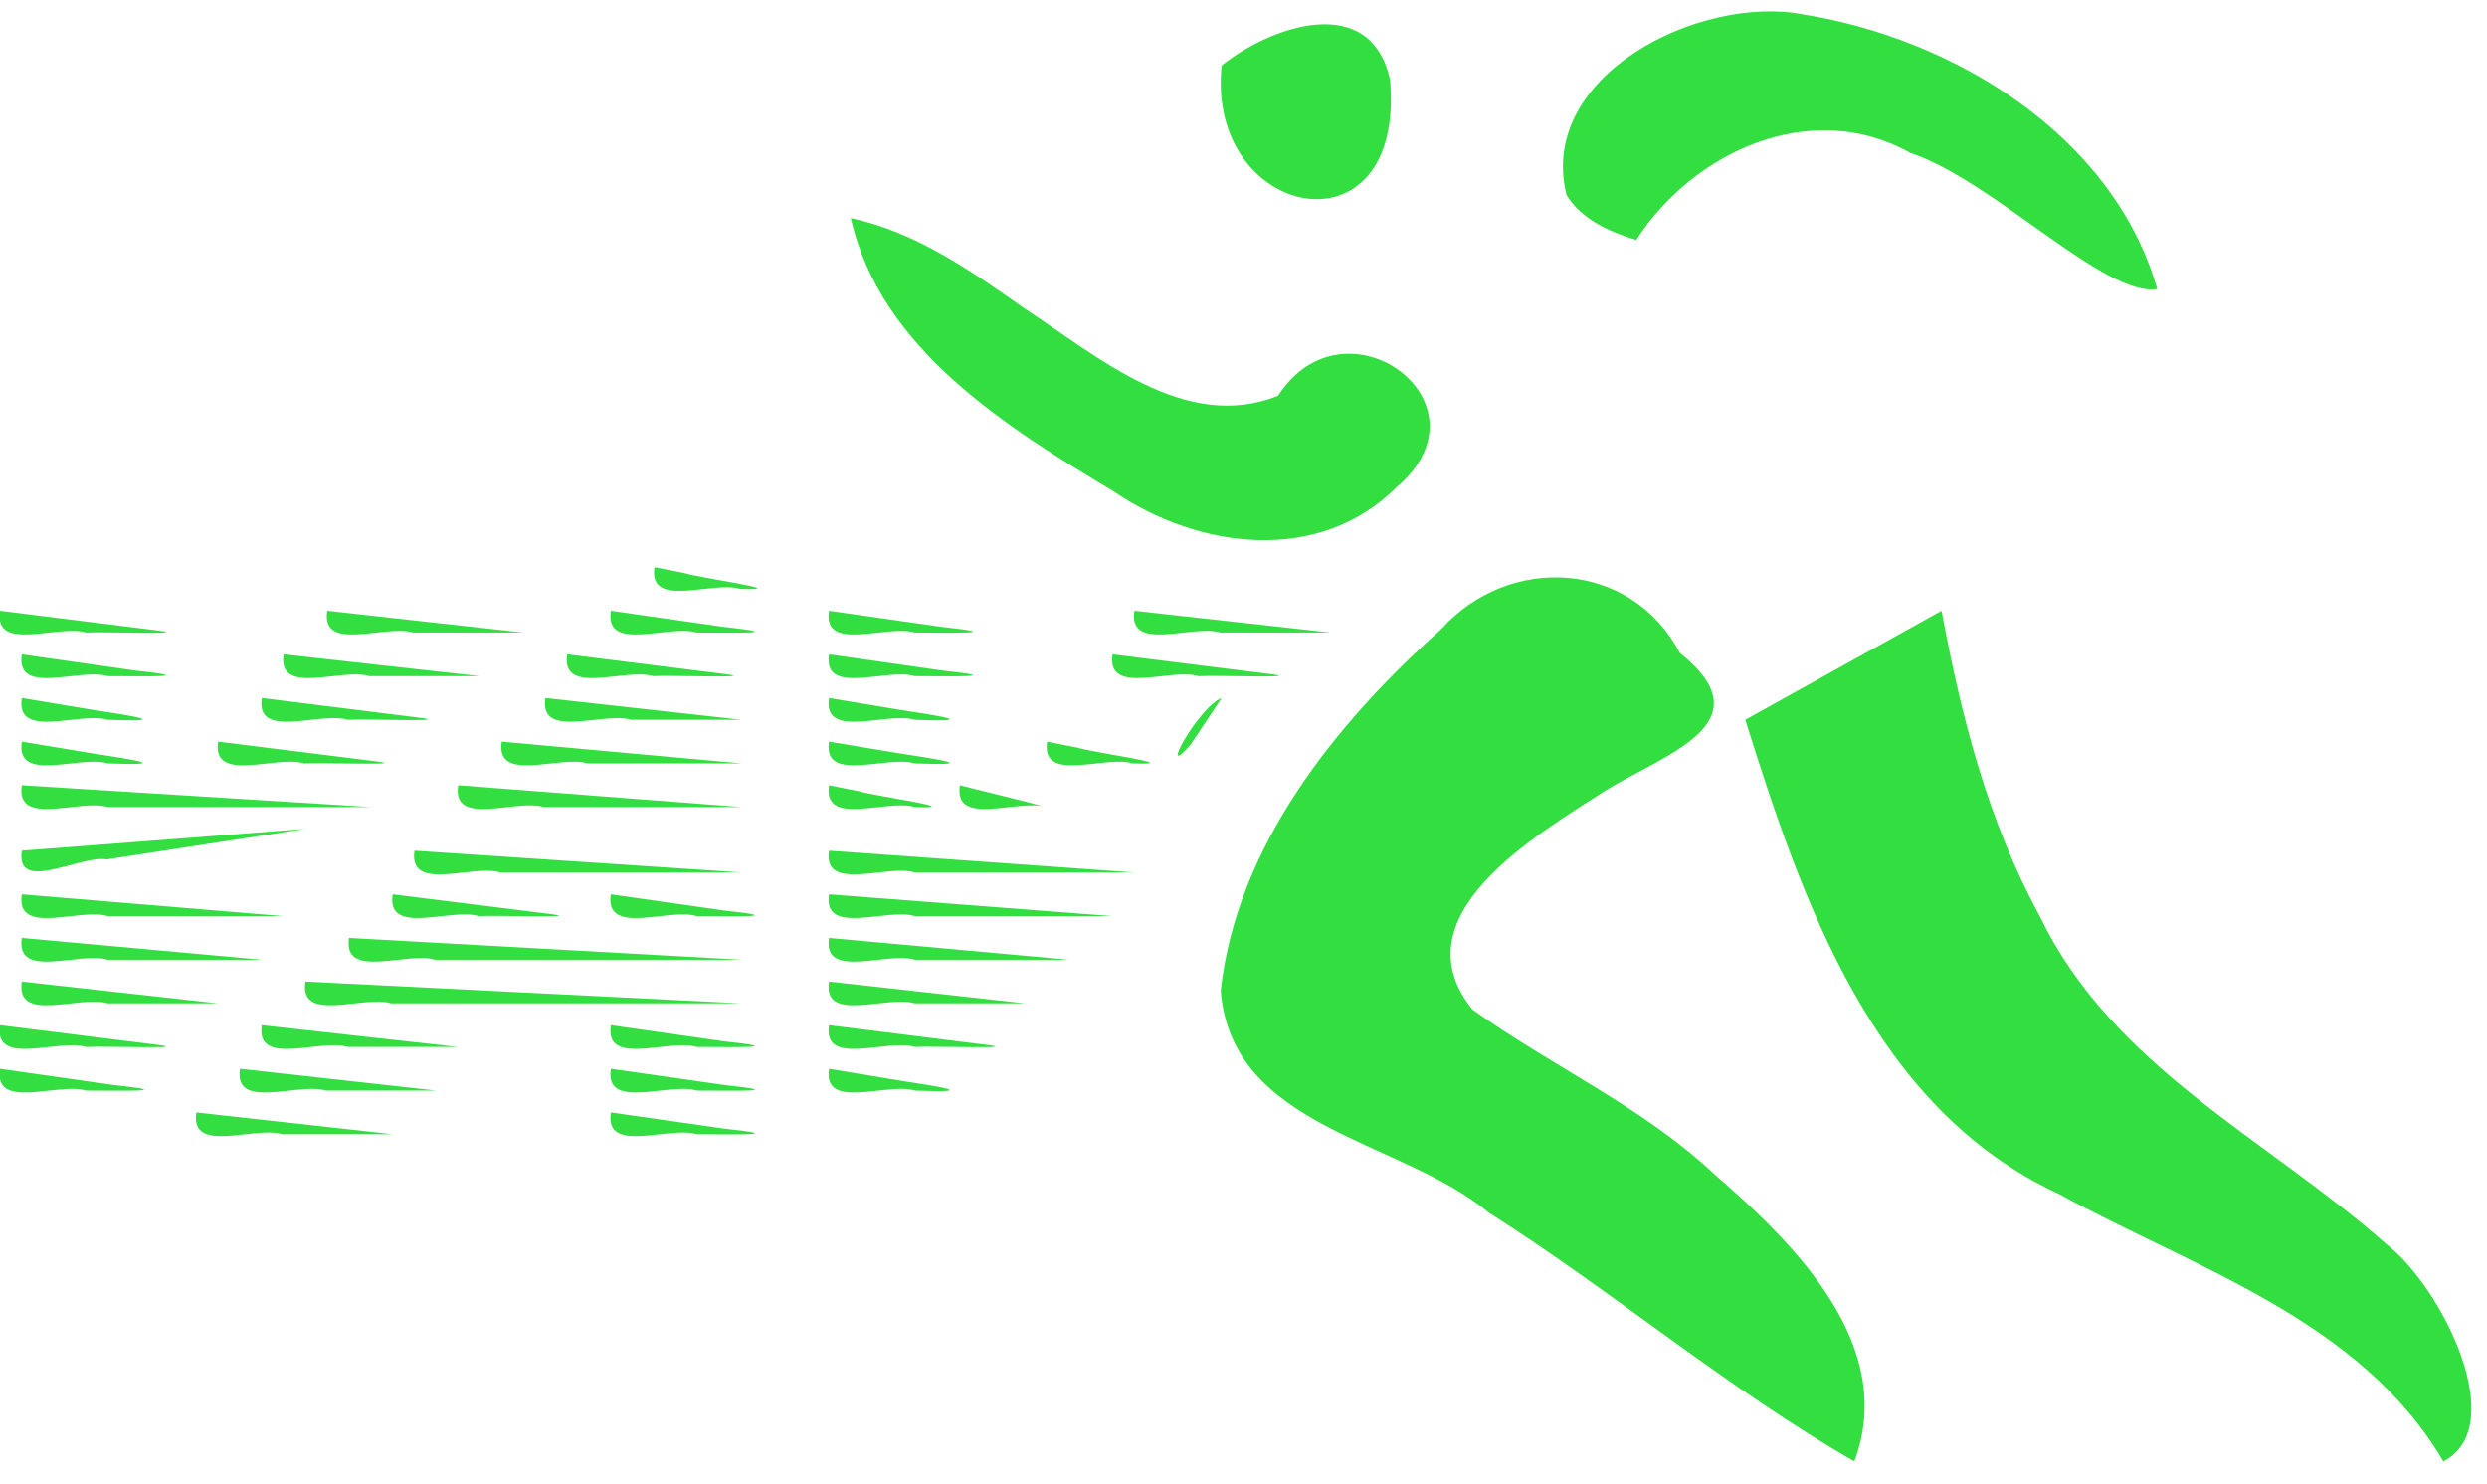
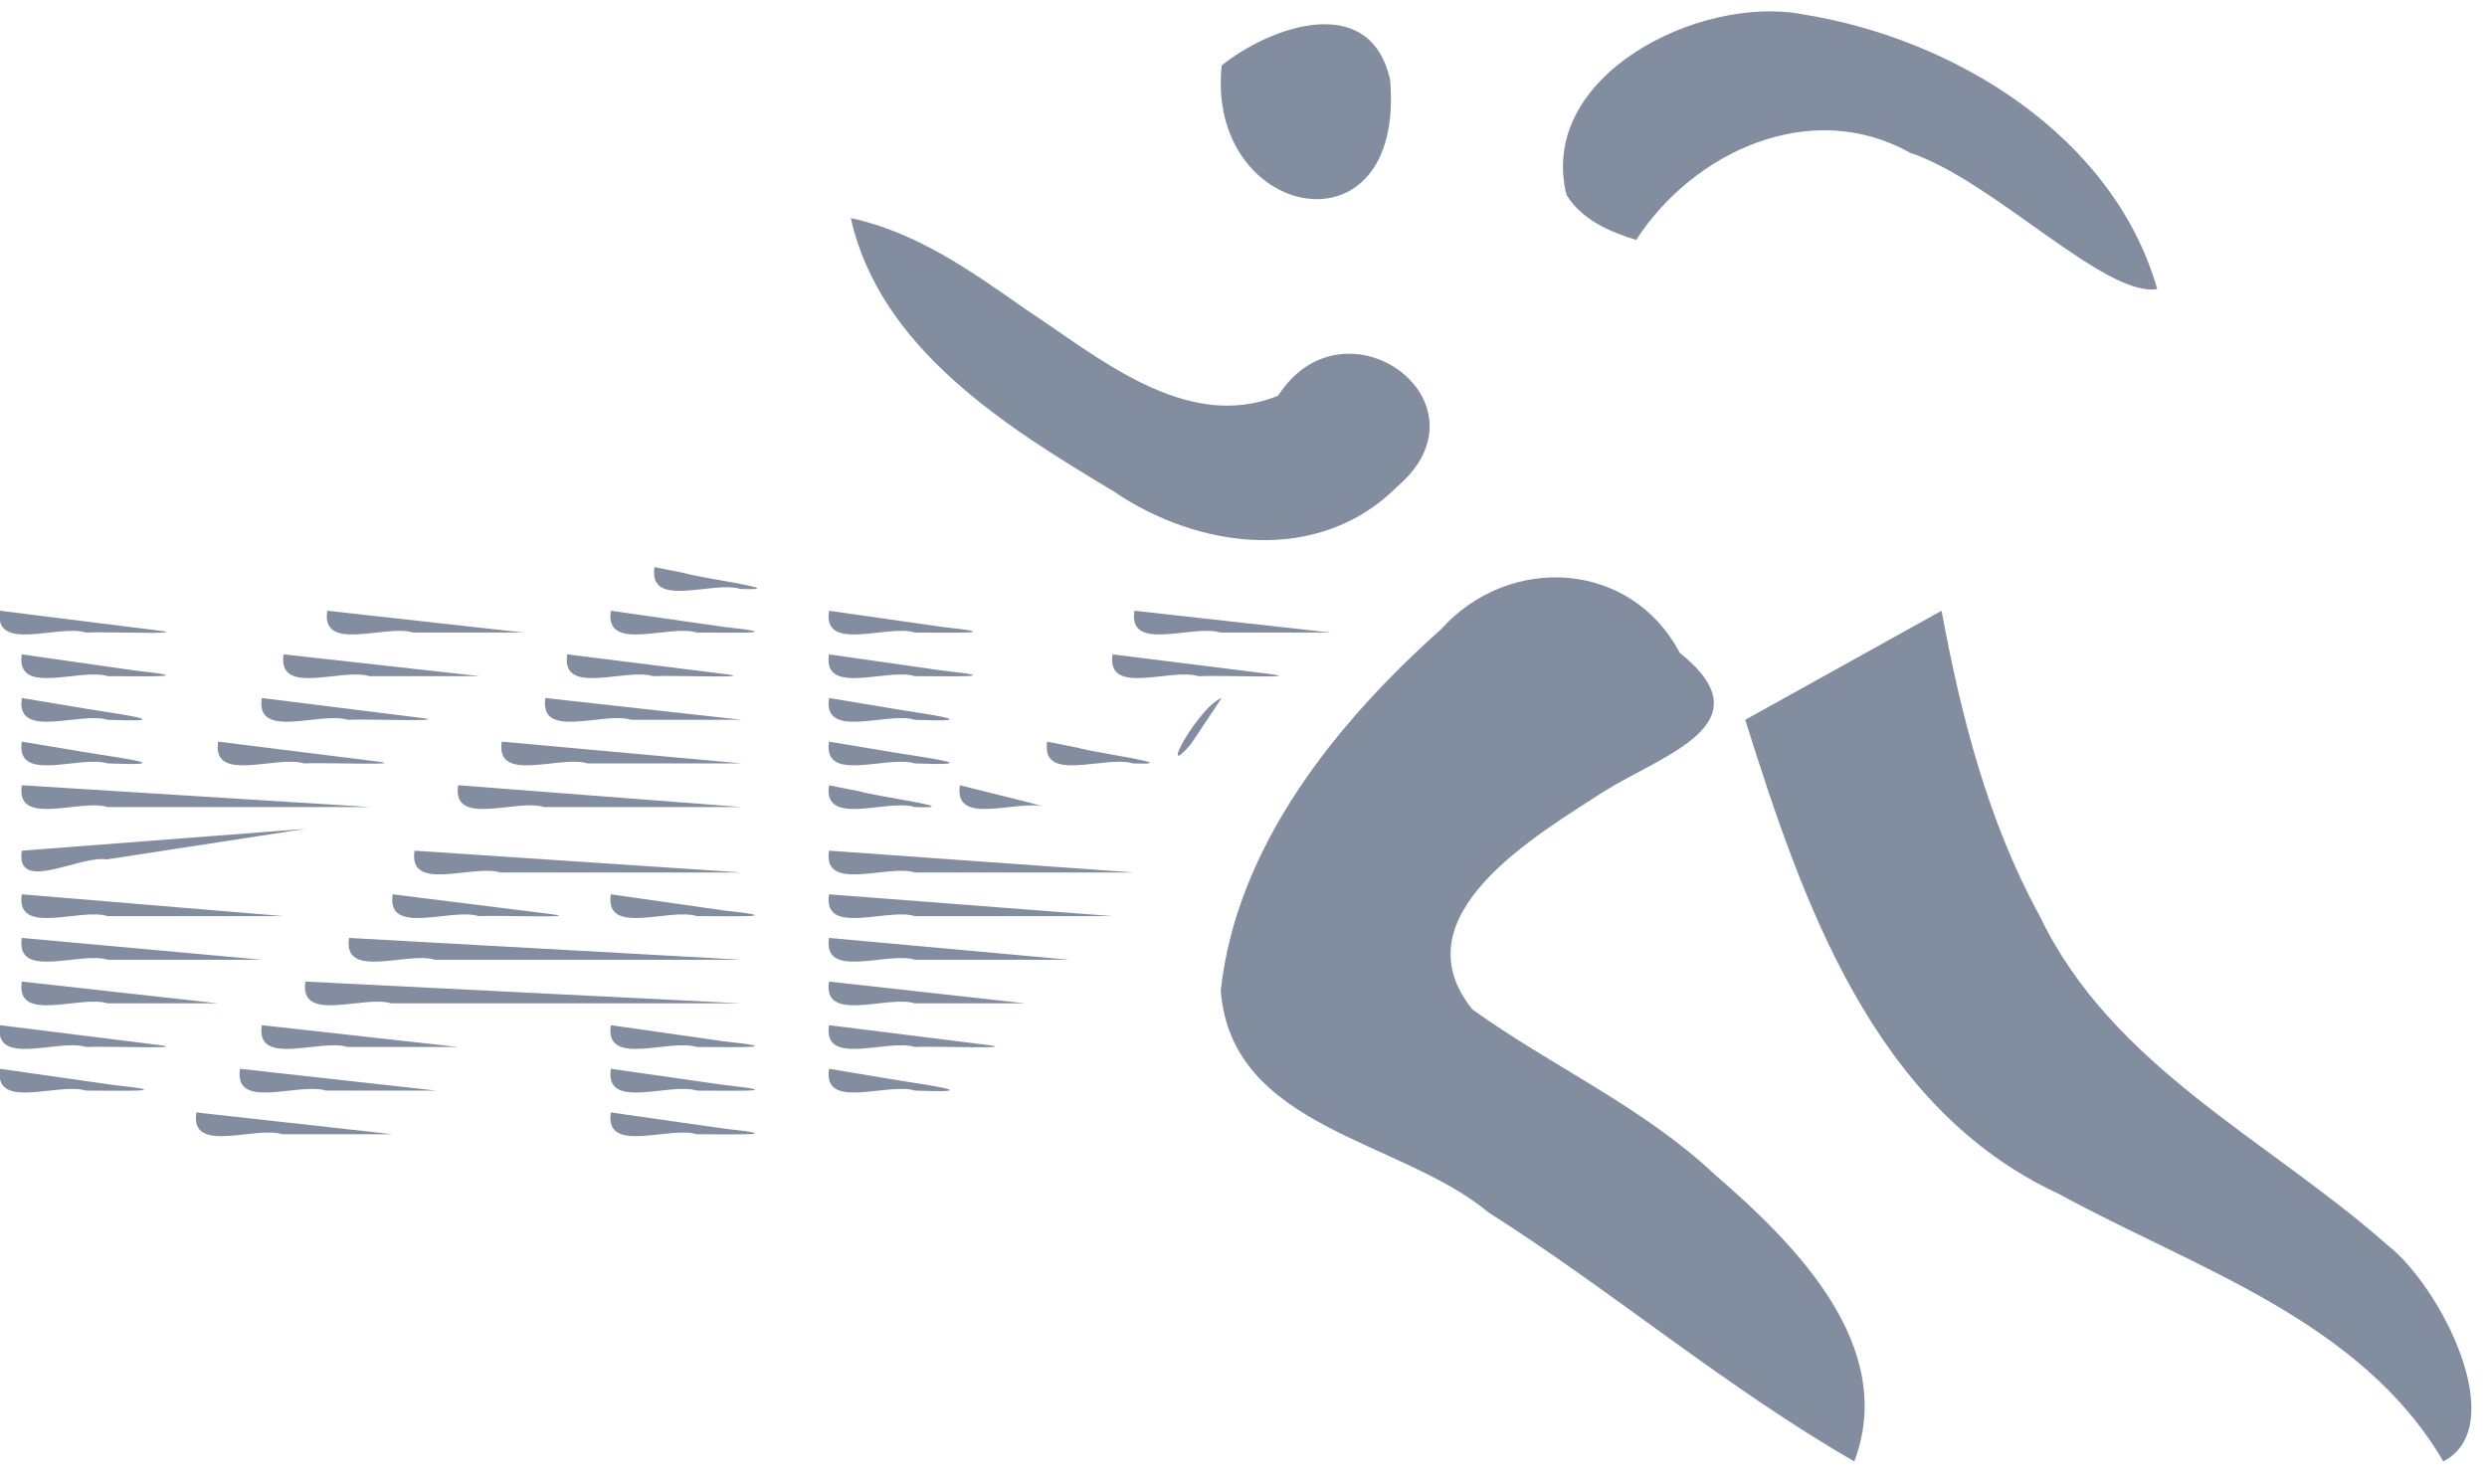
<svg xmlns="http://www.w3.org/2000/svg" version="1.1" id="svg1" width="152" height="90.667" viewBox="0 0 152 90.667">
  <defs id="defs1" />
  <g id="g1">
-     <path style="fill:#33df40;stroke:none;fill-opacity:1" d="m 100,14.667 c 3.51,-5.426 10.707,-8.713 16.739,-5.328 5.083,1.685 11.908,8.853 15.107,8.33 C 129.149,8.266 119.389,2.334 110.154,0.87 103.849,-0.322 93.923,4.641 95.743,11.919 96.668,13.423 98.379,14.171 100,14.667 Z M 74.667,4 C 73.67,13.437 85.907,15.93 84.96,4.877 83.743,-0.57 77.64,1.616 74.667,4 Z M 52,13.333 c 1.782,7.98 9.516,12.78 16.072,16.708 5.16,3.519 12.535,4.5 17.303,-0.279 C 91.43,24.622 82.209,17.852 78.114,24.188 72.47,26.475 67.088,21.791 62.61,18.853 59.35,16.559 55.97,14.175 52,13.333 Z M 40,34.667 c -0.402,2.596 3.584,0.805 5.25,1.333 3.327,0.121 -2.377,-0.652 -3.389,-0.961 z m 73.333,54.667 C 115.982,82.291 109.723,76.049 104.855,71.845 100.444,67.67 94.852,65.196 89.99,61.705 85.379,55.976 93.875,51.072 98.097,48.339 101.725,46.097 108.042,44.209 102.663,39.904 99.669,34.235 92.233,33.836 88.07,38.47 81.647,44.203 75.565,51.739 74.608,60.563 c 0.675,8.442 10.991,9.066 16.37,13.553 7.615,4.833 14.526,10.713 22.356,15.218 z M 0,37.333 c -0.402,2.596 3.584,0.805 5.25,1.333 1.096,-0.066 6.64,0.145 4.374,-0.13 z m 20,0 c -0.402,2.596 3.584,0.805 5.25,1.333 H 32 Z m 17.333,0 c -0.402,2.596 3.584,0.805 5.25,1.333 2.159,-0.001 5.822,0.104 1.658,-0.346 z m 13.333,0 c -0.402,2.596 3.584,0.805 5.25,1.333 2.159,-0.001 5.822,0.104 1.658,-0.346 z m 18.667,0 c -0.402,2.596 3.584,0.805 5.25,1.333 h 6.75 z m 37.333,6.667 c 3.477,11.076 7.815,23.73 19.17,28.983 8.319,4.558 18.42,7.692 23.496,16.35 4.136,-2.142 -0.086,-10.635 -3.447,-13.253 -7.284,-6.434 -16.809,-10.885 -21.214,-20.071 -3.167,-5.779 -4.818,-12.236 -6.006,-18.676 z m -105.333,-4 c -0.402,2.596 3.584,0.805 5.25,1.333 2.159,-0.001 5.822,0.104 1.658,-0.346 z m 16,0 c -0.402,2.596 3.584,0.805 5.25,1.333 h 6.75 z m 17.333,0 c -0.402,2.596 3.584,0.805 5.25,1.333 1.096,-0.066 6.64,0.145 4.374,-0.13 z m 16,0 c -0.402,2.596 3.584,0.805 5.25,1.333 2.159,-0.001 5.822,0.104 1.658,-0.346 z m 17.333,0 c -0.402,2.596 3.584,0.805 5.25,1.333 1.096,-0.066 6.64,0.145 4.374,-0.13 z M 1.333,42.667 c -0.402,2.596 3.584,0.805 5.25,1.333 4.061,0.154 1.524,-0.238 -1.048,-0.633 z m 14.667,0 c -0.402,2.596 3.584,0.805 5.25,1.333 1.096,-0.066 6.64,0.145 4.374,-0.13 z m 17.333,0 c -0.402,2.596 3.584,0.805 5.25,1.333 h 6.75 z m 17.333,0 c -0.402,2.596 3.584,0.805 5.25,1.333 4.061,0.154 1.524,-0.238 -1.048,-0.633 z m 15.556,0.444 c 0.694,0.347 1.593,0.797 0,0 z m 8.444,-0.444 c -1.411,0.526 -4.005,5.273 -1.89,2.835 z M 1.333,45.333 c -0.402,2.596 3.584,0.805 5.25,1.333 4.061,0.154 1.524,-0.238 -1.048,-0.633 z m 12,0 c -0.402,2.596 3.584,0.805 5.25,1.333 1.096,-0.066 6.64,0.145 4.374,-0.13 z m 17.333,0 c -0.402,2.596 3.584,0.805 5.25,1.333 h 9.416 z m 20,0 c -0.402,2.596 3.584,0.805 5.25,1.333 4.061,0.154 1.524,-0.238 -1.048,-0.633 z m 13.333,0 c -0.402,2.596 3.584,0.805 5.25,1.333 3.327,0.121 -2.377,-0.652 -3.389,-0.961 z M 1.333,48 c -0.402,2.596 3.584,0.805 5.25,1.333 H 22.667 Z m 26.667,0 c -0.402,2.596 3.584,0.805 5.25,1.333 h 12.083 z m 22.667,0 c -0.402,2.596 3.584,0.805 5.25,1.333 3.327,0.121 -2.377,-0.652 -3.389,-0.961 z m 8,0 c -0.402,2.596 3.584,0.805 5.25,1.333 -1.421,-0.403 -3.556,-0.897 -5.25,-1.333 z m 11.556,0.444 c 0.694,0.347 1.593,0.797 0,0 z M 18.667,50.667 1.333,52 c -0.397,2.658 3.542,0.26 5.189,0.535 z m 6.667,1.333 c -0.402,2.596 3.584,0.805 5.25,1.333 h 14.75 z m 25.333,0 c -0.402,2.596 3.584,0.805 5.25,1.333 H 69.333 Z M 1.333,54.667 c -0.402,2.596 3.584,0.805 5.25,1.333 H 17.333 Z m 22.667,0 c -0.402,2.596 3.584,0.805 5.25,1.333 1.096,-0.066 6.64,0.145 4.374,-0.13 z m 13.333,0 c -0.402,2.596 3.584,0.805 5.25,1.333 2.159,-0.001 5.822,0.104 1.658,-0.346 z m 13.333,0 c -0.402,2.596 3.584,0.805 5.25,1.333 H 68 Z M 1.333,57.333 c -0.402,2.596 3.584,0.805 5.25,1.333 H 16 Z m 20,0 c -0.402,2.596 3.584,0.805 5.25,1.333 h 18.75 z m 29.333,0 c -0.402,2.596 3.584,0.805 5.25,1.333 h 9.416 z M 1.333,60 c -0.402,2.596 3.584,0.805 5.25,1.333 h 6.75 z m 17.333,0 c -0.402,2.596 3.584,0.805 5.25,1.333 h 21.416 z m 32,0 c -0.402,2.596 3.584,0.805 5.25,1.333 h 6.75 z M 0,62.667 c -0.402,2.596 3.584,0.805 5.25,1.333 1.096,-0.066 6.64,0.145 4.374,-0.13 z m 16,0 c -0.402,2.596 3.584,0.805 5.25,1.333 H 28 Z m 21.333,0 c -0.402,2.596 3.584,0.805 5.25,1.333 2.159,-0.001 5.822,0.104 1.658,-0.346 z m 13.333,0 c -0.402,2.596 3.584,0.805 5.25,1.333 1.096,-0.066 6.64,0.145 4.374,-0.13 z M 0,65.333 c -0.402,2.596 3.584,0.805 5.25,1.333 2.159,-0.001 5.822,0.104 1.658,-0.346 z m 14.667,0 c -0.402,2.596 3.584,0.805 5.25,1.333 h 6.75 z m 22.667,0 c -0.402,2.596 3.584,0.805 5.25,1.333 2.159,-0.001 5.822,0.104 1.658,-0.346 z m 13.333,0 c -0.402,2.596 3.584,0.805 5.25,1.333 4.061,0.154 1.524,-0.238 -1.048,-0.633 z M 12,68 c -0.402,2.596 3.584,0.805 5.25,1.333 H 24 Z m 25.333,0 c -0.402,2.596 3.584,0.805 5.25,1.333 2.159,-0.001 5.822,0.104 1.658,-0.346 z" id="path1" />
+     <path style="fill:#838da0;stroke:none;fill-opacity:1" d="m 100,14.667 c 3.51,-5.426 10.707,-8.713 16.739,-5.328 5.083,1.685 11.908,8.853 15.107,8.33 C 129.149,8.266 119.389,2.334 110.154,0.87 103.849,-0.322 93.923,4.641 95.743,11.919 96.668,13.423 98.379,14.171 100,14.667 Z M 74.667,4 C 73.67,13.437 85.907,15.93 84.96,4.877 83.743,-0.57 77.64,1.616 74.667,4 Z M 52,13.333 c 1.782,7.98 9.516,12.78 16.072,16.708 5.16,3.519 12.535,4.5 17.303,-0.279 C 91.43,24.622 82.209,17.852 78.114,24.188 72.47,26.475 67.088,21.791 62.61,18.853 59.35,16.559 55.97,14.175 52,13.333 Z M 40,34.667 c -0.402,2.596 3.584,0.805 5.25,1.333 3.327,0.121 -2.377,-0.652 -3.389,-0.961 z m 73.333,54.667 C 115.982,82.291 109.723,76.049 104.855,71.845 100.444,67.67 94.852,65.196 89.99,61.705 85.379,55.976 93.875,51.072 98.097,48.339 101.725,46.097 108.042,44.209 102.663,39.904 99.669,34.235 92.233,33.836 88.07,38.47 81.647,44.203 75.565,51.739 74.608,60.563 c 0.675,8.442 10.991,9.066 16.37,13.553 7.615,4.833 14.526,10.713 22.356,15.218 z M 0,37.333 c -0.402,2.596 3.584,0.805 5.25,1.333 1.096,-0.066 6.64,0.145 4.374,-0.13 z m 20,0 c -0.402,2.596 3.584,0.805 5.25,1.333 H 32 Z m 17.333,0 c -0.402,2.596 3.584,0.805 5.25,1.333 2.159,-0.001 5.822,0.104 1.658,-0.346 z m 13.333,0 c -0.402,2.596 3.584,0.805 5.25,1.333 2.159,-0.001 5.822,0.104 1.658,-0.346 z m 18.667,0 c -0.402,2.596 3.584,0.805 5.25,1.333 h 6.75 z m 37.333,6.667 c 3.477,11.076 7.815,23.73 19.17,28.983 8.319,4.558 18.42,7.692 23.496,16.35 4.136,-2.142 -0.086,-10.635 -3.447,-13.253 -7.284,-6.434 -16.809,-10.885 -21.214,-20.071 -3.167,-5.779 -4.818,-12.236 -6.006,-18.676 z m -105.333,-4 c -0.402,2.596 3.584,0.805 5.25,1.333 2.159,-0.001 5.822,0.104 1.658,-0.346 z m 16,0 c -0.402,2.596 3.584,0.805 5.25,1.333 h 6.75 z m 17.333,0 c -0.402,2.596 3.584,0.805 5.25,1.333 1.096,-0.066 6.64,0.145 4.374,-0.13 z m 16,0 c -0.402,2.596 3.584,0.805 5.25,1.333 2.159,-0.001 5.822,0.104 1.658,-0.346 z m 17.333,0 c -0.402,2.596 3.584,0.805 5.25,1.333 1.096,-0.066 6.64,0.145 4.374,-0.13 z M 1.333,42.667 c -0.402,2.596 3.584,0.805 5.25,1.333 4.061,0.154 1.524,-0.238 -1.048,-0.633 z m 14.667,0 c -0.402,2.596 3.584,0.805 5.25,1.333 1.096,-0.066 6.64,0.145 4.374,-0.13 z m 17.333,0 c -0.402,2.596 3.584,0.805 5.25,1.333 h 6.75 z m 17.333,0 c -0.402,2.596 3.584,0.805 5.25,1.333 4.061,0.154 1.524,-0.238 -1.048,-0.633 z m 15.556,0.444 c 0.694,0.347 1.593,0.797 0,0 z m 8.444,-0.444 c -1.411,0.526 -4.005,5.273 -1.89,2.835 z M 1.333,45.333 c -0.402,2.596 3.584,0.805 5.25,1.333 4.061,0.154 1.524,-0.238 -1.048,-0.633 z m 12,0 c -0.402,2.596 3.584,0.805 5.25,1.333 1.096,-0.066 6.64,0.145 4.374,-0.13 z m 17.333,0 c -0.402,2.596 3.584,0.805 5.25,1.333 h 9.416 z m 20,0 c -0.402,2.596 3.584,0.805 5.25,1.333 4.061,0.154 1.524,-0.238 -1.048,-0.633 z m 13.333,0 c -0.402,2.596 3.584,0.805 5.25,1.333 3.327,0.121 -2.377,-0.652 -3.389,-0.961 z M 1.333,48 c -0.402,2.596 3.584,0.805 5.25,1.333 H 22.667 Z m 26.667,0 c -0.402,2.596 3.584,0.805 5.25,1.333 h 12.083 z m 22.667,0 c -0.402,2.596 3.584,0.805 5.25,1.333 3.327,0.121 -2.377,-0.652 -3.389,-0.961 z m 8,0 c -0.402,2.596 3.584,0.805 5.25,1.333 -1.421,-0.403 -3.556,-0.897 -5.25,-1.333 z m 11.556,0.444 c 0.694,0.347 1.593,0.797 0,0 z M 18.667,50.667 1.333,52 c -0.397,2.658 3.542,0.26 5.189,0.535 z m 6.667,1.333 c -0.402,2.596 3.584,0.805 5.25,1.333 h 14.75 z m 25.333,0 c -0.402,2.596 3.584,0.805 5.25,1.333 H 69.333 Z M 1.333,54.667 c -0.402,2.596 3.584,0.805 5.25,1.333 H 17.333 Z m 22.667,0 c -0.402,2.596 3.584,0.805 5.25,1.333 1.096,-0.066 6.64,0.145 4.374,-0.13 z m 13.333,0 c -0.402,2.596 3.584,0.805 5.25,1.333 2.159,-0.001 5.822,0.104 1.658,-0.346 z m 13.333,0 c -0.402,2.596 3.584,0.805 5.25,1.333 H 68 Z M 1.333,57.333 c -0.402,2.596 3.584,0.805 5.25,1.333 H 16 Z m 20,0 c -0.402,2.596 3.584,0.805 5.25,1.333 h 18.75 z m 29.333,0 c -0.402,2.596 3.584,0.805 5.25,1.333 h 9.416 z M 1.333,60 c -0.402,2.596 3.584,0.805 5.25,1.333 h 6.75 z m 17.333,0 c -0.402,2.596 3.584,0.805 5.25,1.333 h 21.416 z m 32,0 c -0.402,2.596 3.584,0.805 5.25,1.333 h 6.75 z M 0,62.667 c -0.402,2.596 3.584,0.805 5.25,1.333 1.096,-0.066 6.64,0.145 4.374,-0.13 z m 16,0 c -0.402,2.596 3.584,0.805 5.25,1.333 H 28 Z m 21.333,0 c -0.402,2.596 3.584,0.805 5.25,1.333 2.159,-0.001 5.822,0.104 1.658,-0.346 z m 13.333,0 c -0.402,2.596 3.584,0.805 5.25,1.333 1.096,-0.066 6.64,0.145 4.374,-0.13 z M 0,65.333 c -0.402,2.596 3.584,0.805 5.25,1.333 2.159,-0.001 5.822,0.104 1.658,-0.346 z m 14.667,0 c -0.402,2.596 3.584,0.805 5.25,1.333 h 6.75 z m 22.667,0 c -0.402,2.596 3.584,0.805 5.25,1.333 2.159,-0.001 5.822,0.104 1.658,-0.346 z m 13.333,0 c -0.402,2.596 3.584,0.805 5.25,1.333 4.061,0.154 1.524,-0.238 -1.048,-0.633 z M 12,68 c -0.402,2.596 3.584,0.805 5.25,1.333 H 24 Z m 25.333,0 c -0.402,2.596 3.584,0.805 5.25,1.333 2.159,-0.001 5.822,0.104 1.658,-0.346 z" id="path1" />
  </g>
</svg>
